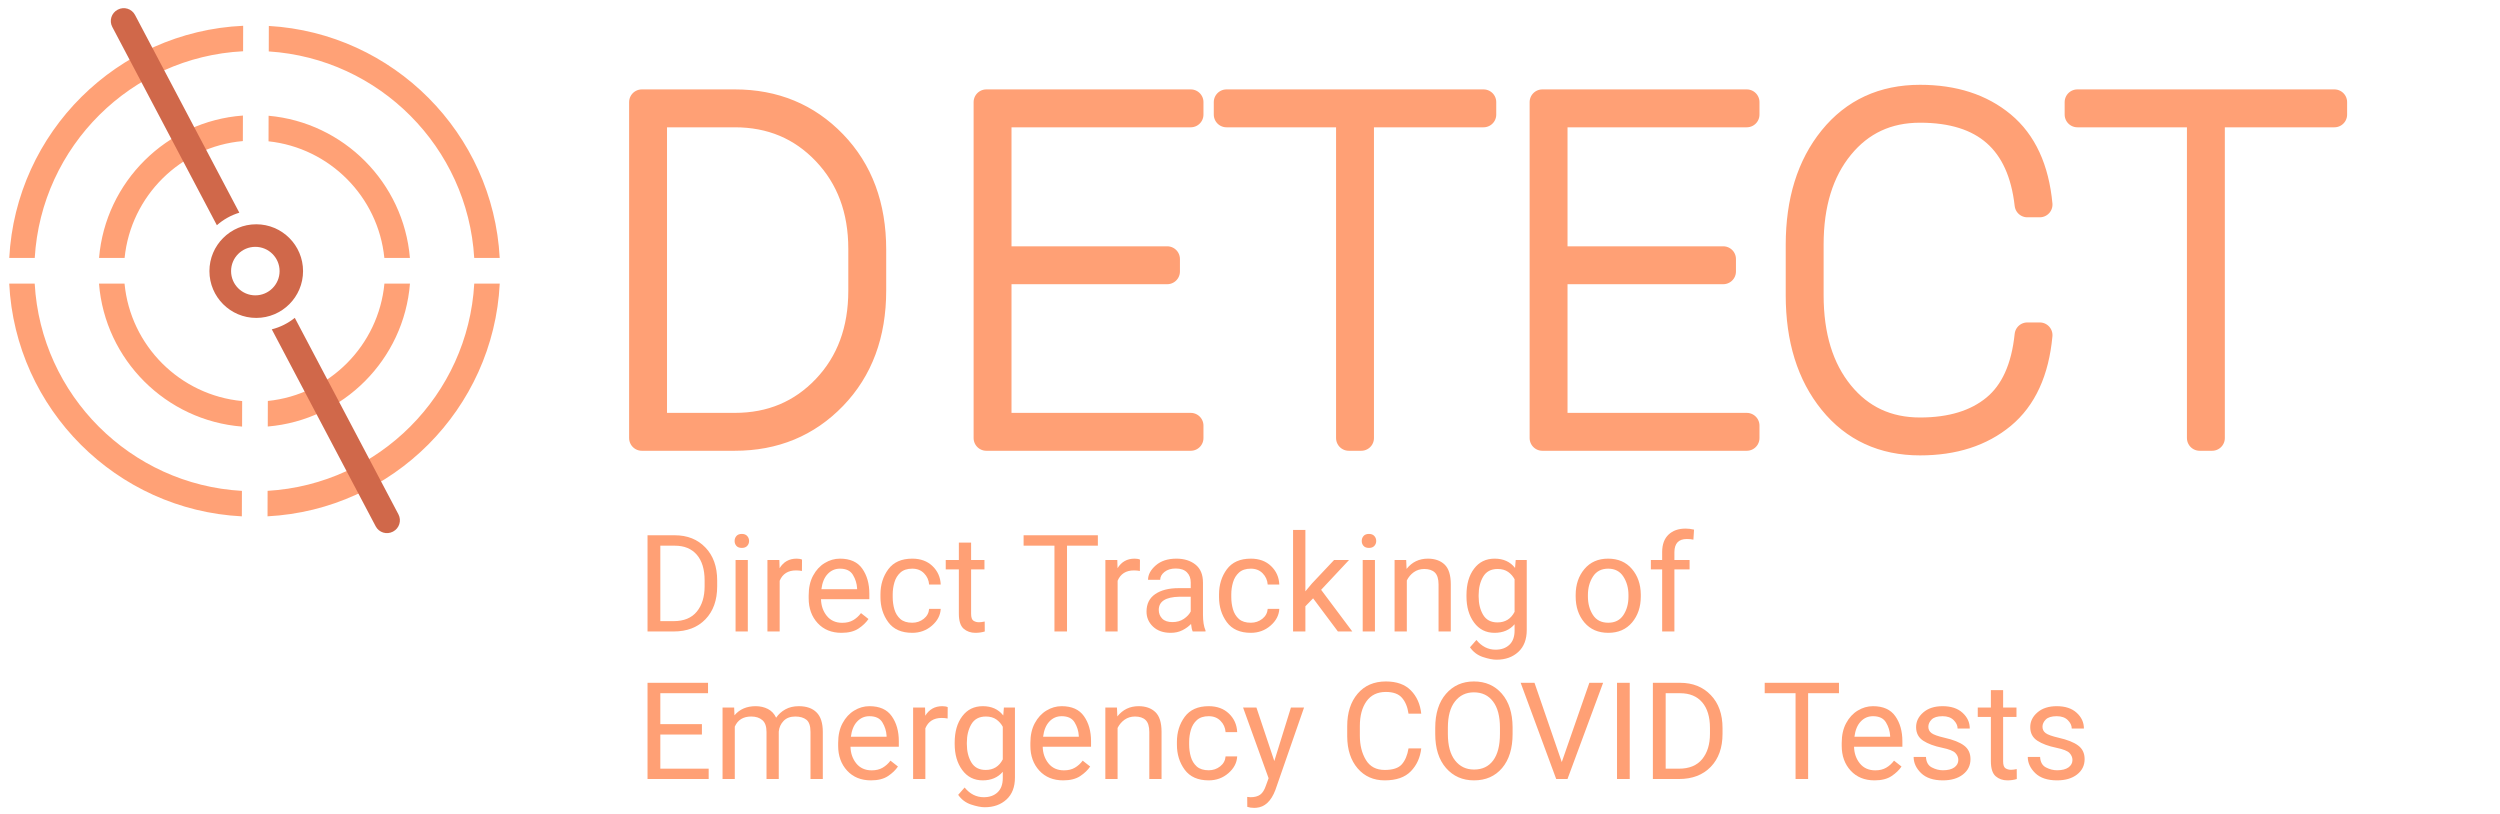
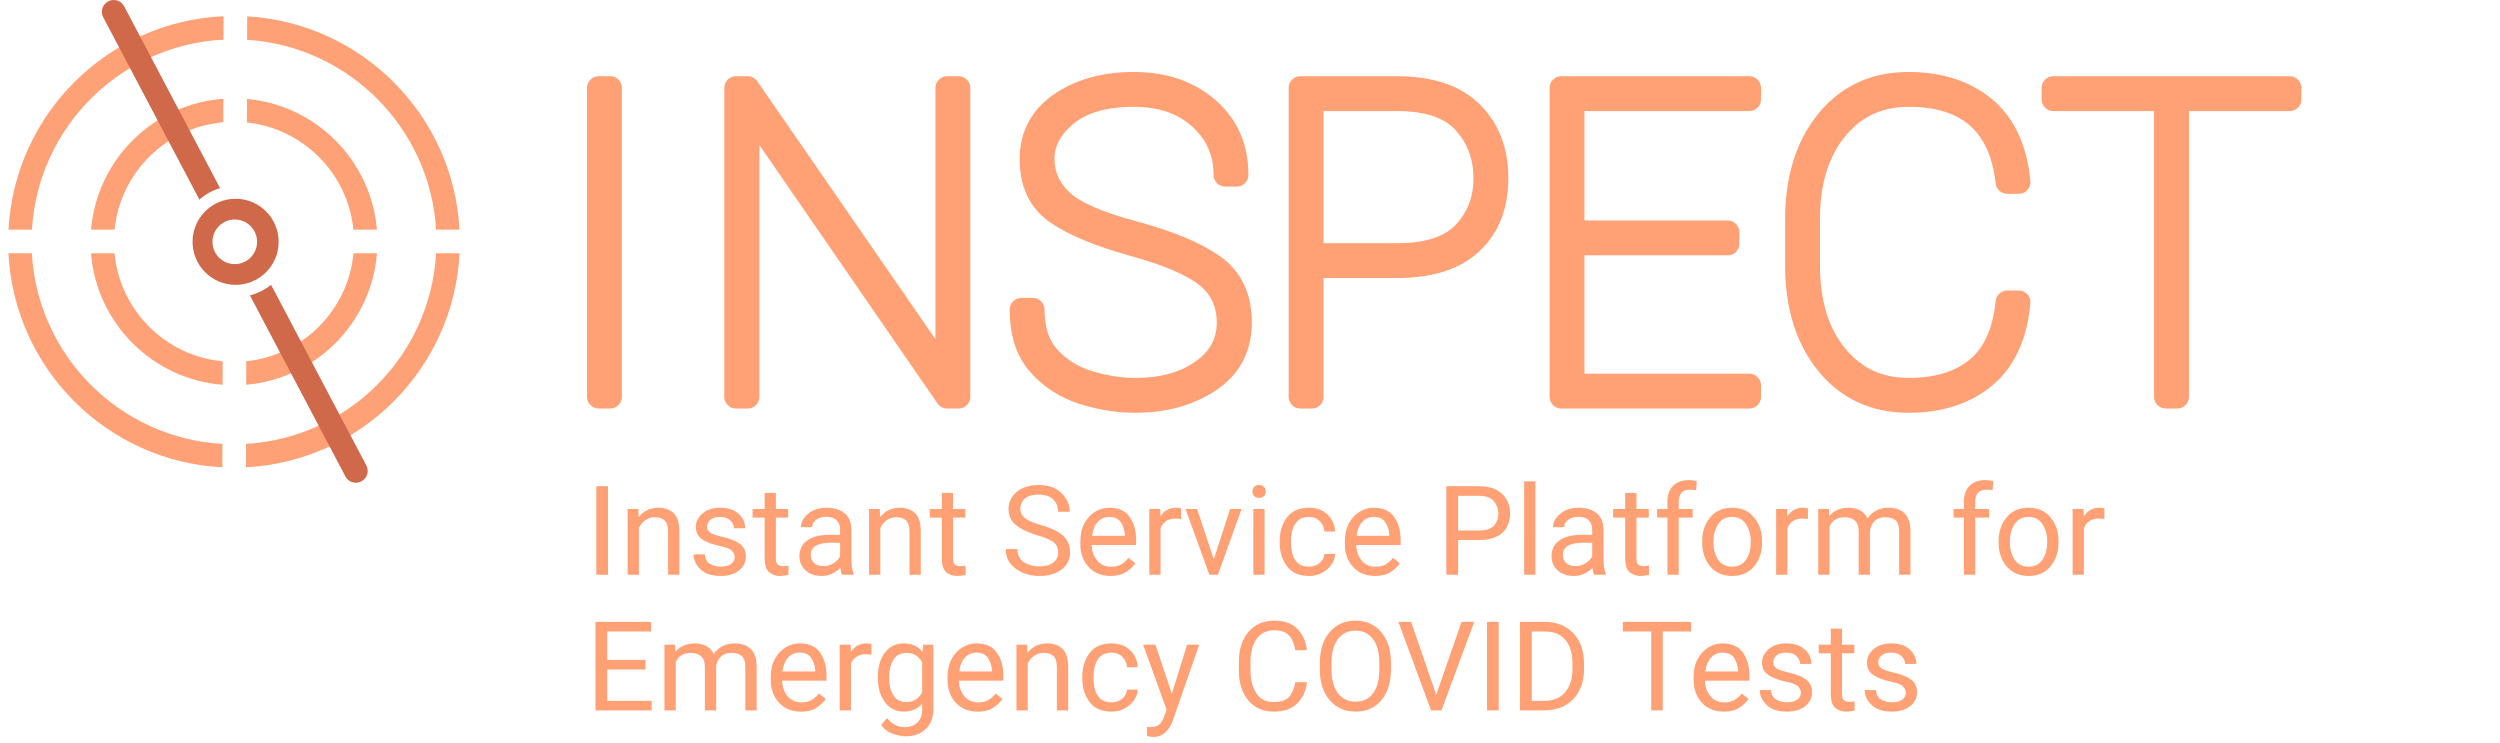
- <svg xmlns="http://www.w3.org/2000/svg" width="100%" height="100%" viewBox="0 0 2047 666" version="1.1" xml:space="preserve" style="fill-rule:evenodd;clip-rule:evenodd;stroke-linejoin:round;stroke-miterlimit:2;">
-   <g id="FINAL_Original-Designs">
-     <g id="Search-Logo">
-       <g id="Search-Icon" />
-       <g id="Search-Text" />
-     </g>
-     <g id="Screen-Logo">
-       <g id="Screen-Text" />
-       <g id="Screen-Icon" />
-     </g>
+ <svg xmlns="http://www.w3.org/2000/svg" width="100%" height="100%" viewBox="0 0 2226 661" version="1.1" xml:space="preserve" style="fill-rule:evenodd;clip-rule:evenodd;stroke-linejoin:round;stroke-miterlimit:2;">
+   <path d="M28.383,225.535c5.127,91.324 78.36,164.57 169.675,169.718l-0.055,20.86c-102.788,-5.209 -185.322,-87.774 -190.483,-190.578l20.863,0Zm380.774,0c-5.165,102.694 -87.508,185.176 -190.131,190.56l0.056,-20.869c91.109,-5.373 164.103,-78.533 169.212,-169.691l20.863,0Zm-307.216,0c4.842,50.875 45.411,91.4 96.312,96.177l-0.055,20.906c-62.374,-4.907 -112.211,-54.712 -117.17,-117.083l20.913,0Zm233.709,0c-4.94,62.123 -54.401,111.779 -116.429,117.023l0.056,-20.929c50.5,-5.144 90.647,-45.504 95.46,-96.094l20.913,0Zm-328.101,-21.026c5.459,-102.907 88.423,-185.385 191.52,-190.074l-0.055,20.861c-91.568,4.67 -165.192,77.828 -170.599,169.213l-20.866,0Zm380.713,0c-5.357,-90.588 -77.755,-163.27 -168.225,-169.077l0.056,-20.869c101.956,5.897 183.631,87.882 189.036,189.946l-20.867,0Zm-307.189,0c5.225,-62.328 55.289,-111.987 117.801,-116.579l-0.055,20.906c-50.978,4.51 -91.72,44.869 -96.824,95.673l-20.922,0Zm233.609,0c-5.036,-50.143 -44.791,-90.111 -94.84,-95.479l0.055,-20.929c61.531,5.533 110.539,54.775 115.708,116.408l-20.923,0Z" style="fill:#ffa075;fill-opacity:0.99;" />
+   <path d="M241.343,253.582l84.865,160.893c2.684,5.089 0.734,11.39 -4.354,14.074l-0.186,0.098c-5.089,2.684 -11.39,0.735 -14.074,-4.354l-85.082,-161.306c6.985,-1.77 13.382,-5.025 18.831,-9.405Zm-31.566,-76.614c-21.156,0 -38.331,17.176 -38.331,38.332c0,21.156 17.175,38.332 38.331,38.332c21.156,0 38.332,-17.176 38.332,-38.332c0,-21.156 -17.176,-38.332 -38.332,-38.332Zm-0.739,18.472c10.961,0 19.86,8.899 19.86,19.86c0,10.961 -8.899,19.86 -19.86,19.86c-10.961,0 -19.859,-8.899 -19.859,-19.86c0,-10.961 8.898,-19.86 19.859,-19.86Zm-31.49,-17.7l-85.64,-162.363c-2.684,-5.089 -0.734,-11.39 4.354,-14.073l0.187,-0.099c5.088,-2.684 11.389,-0.735 14.073,4.354l85.405,161.918c-6.877,2.086 -13.124,5.627 -18.379,10.263Z" style="fill:#d0684a;" />
+   <g transform="matrix(4.16667,0,0,4.16667,-1492.43,-1964.85)">
+     <text x="483.243px" y="594.374px" style="font-family:'Roboto-Regular', 'Roboto';font-size:26.6px;fill:#ffa075;">Instant Ser<tspan x="611.098px " y="594.374px ">v</tspan>ice Platform for</text>
+     <text x="483.243px" y="623.364px" style="font-family:'Roboto-Regular', 'Roboto';font-size:26.6px;fill:#ffa075;">Emer<tspan x="544.523px " y="623.364px ">g</tspan>ency CO<tspan x="656.635px " y="623.364px ">V</tspan>ID <tspan x="704.311px 718.898px " y="623.364px 623.364px ">Te</tspan>sts</text>
  </g>
-   <rect id="Artboard1" x="0" y="0" width="2046.52" height="665.811" style="fill:none;" />
-   <g id="Detect-Design">
-     <path d="M28.412,232.211c5.127,91.324 78.36,164.57 169.675,169.718l-0.056,20.86c-102.787,-5.209 -185.322,-87.774 -190.482,-190.578l20.863,0Zm380.774,0c-5.165,102.694 -87.508,185.176 -190.131,190.56l0.055,-20.869c91.11,-5.373 164.104,-78.533 169.213,-169.691l20.863,0Zm-307.217,0c4.843,50.875 45.411,91.4 96.313,96.177l-0.055,20.906c-62.374,-4.907 -112.212,-54.712 -117.171,-117.083l20.913,0Zm233.709,0c-4.939,62.123 -54.4,111.779 -116.428,117.023l0.056,-20.929c50.499,-5.144 90.646,-45.504 95.46,-96.094l20.912,0Zm-328.1,-21.026c5.459,-102.908 88.423,-185.385 191.52,-190.074l-0.055,20.861c-91.569,4.67 -165.192,77.828 -170.599,169.213l-20.866,0Zm380.713,0c-5.358,-90.588 -77.755,-163.27 -168.225,-169.077l0.055,-20.869c101.957,5.897 183.632,87.882 189.036,189.946l-20.866,0Zm-307.189,0c5.224,-62.328 55.289,-111.987 117.801,-116.579l-0.056,20.906c-50.977,4.51 -91.72,44.869 -96.823,95.673l-20.922,0Zm233.609,0c-5.037,-50.143 -44.792,-90.111 -94.841,-95.479l0.056,-20.929c61.531,5.533 110.539,54.775 115.707,116.408l-20.922,0Z" style="fill:#ffa075;fill-opacity:0.99;" />
-     <path d="M241.372,260.258l84.864,160.893c2.684,5.089 0.735,11.39 -4.353,14.074l-0.187,0.098c-5.088,2.684 -11.389,0.735 -14.073,-4.354l-85.082,-161.307c6.985,-1.769 13.381,-5.024 18.831,-9.404Zm-31.566,-76.614c-21.156,0 -38.332,17.176 -38.332,38.332c0,21.156 17.176,38.332 38.332,38.332c21.156,0 38.332,-17.176 38.332,-38.332c0,-21.156 -17.176,-38.332 -38.332,-38.332Zm-0.739,18.472c10.961,0 19.86,8.899 19.86,19.86c0,10.961 -8.899,19.859 -19.86,19.859c-10.961,0 -19.86,-8.898 -19.86,-19.859c0,-10.961 8.899,-19.86 19.86,-19.86Zm-31.49,-17.7l-85.64,-162.363c-2.684,-5.089 -0.735,-11.39 4.354,-14.074l0.186,-0.098c5.089,-2.684 11.39,-0.735 14.074,4.354l85.404,161.918c-6.877,2.086 -13.123,5.627 -18.378,10.263Z" style="fill:#d0684a;" />
-     <g id="Detect-Text">
-       <text x="487.752px" y="358.678px" style="font-family:'Roboto-Thin', 'Roboto';font-weight:250;font-size:386.884px;fill:#ffa075;stroke:#ffa075;stroke-width:20.83px;">D<tspan x="769.823px 1022.8px 1282.96px 1532.16px 1806.3px " y="358.678px 358.678px 358.678px 358.678px 358.678px ">ETECT</tspan>
-       </text>
-       <g transform="matrix(4.16667,0,0,4.16667,-1492.43,-1959.51)">
-         <text x="483.243px" y="594.374px" style="font-family:'Roboto-Regular', 'Roboto';font-size:26.6px;fill:#ffa075;">Dir<tspan x="515.896px " y="594.374px ">e</tspan>ct <tspan x="558.676px 573.574px 582.056px " y="594.374px 594.374px 594.374px ">Tra</tspan>cking of</text>
-         <text x="483.243px" y="623.364px" style="font-family:'Roboto-Regular', 'Roboto';font-size:26.6px;fill:#ffa075;">Emer<tspan x="544.523px " y="623.364px ">g</tspan>ency CO<tspan x="656.635px " y="623.364px ">V</tspan>ID <tspan x="704.311px 718.898px " y="623.364px 623.364px ">Te</tspan>sts</text>
-       </g>
-     </g>
-   </g>
+   <text x="487.752px" y="353.331px" style="font-family:'Roboto-Thin', 'Roboto';font-weight:250;font-size:386.884px;fill:#ffa075;stroke:#ffa075;stroke-width:20.83px;">I<tspan x="617.563px 920.225px 1177.93px 1439.22px 1688.42px 1962.56px " y="353.331px 353.331px 353.331px 353.331px 353.331px 353.331px ">NSPECT</tspan>
+   </text>
</svg>
